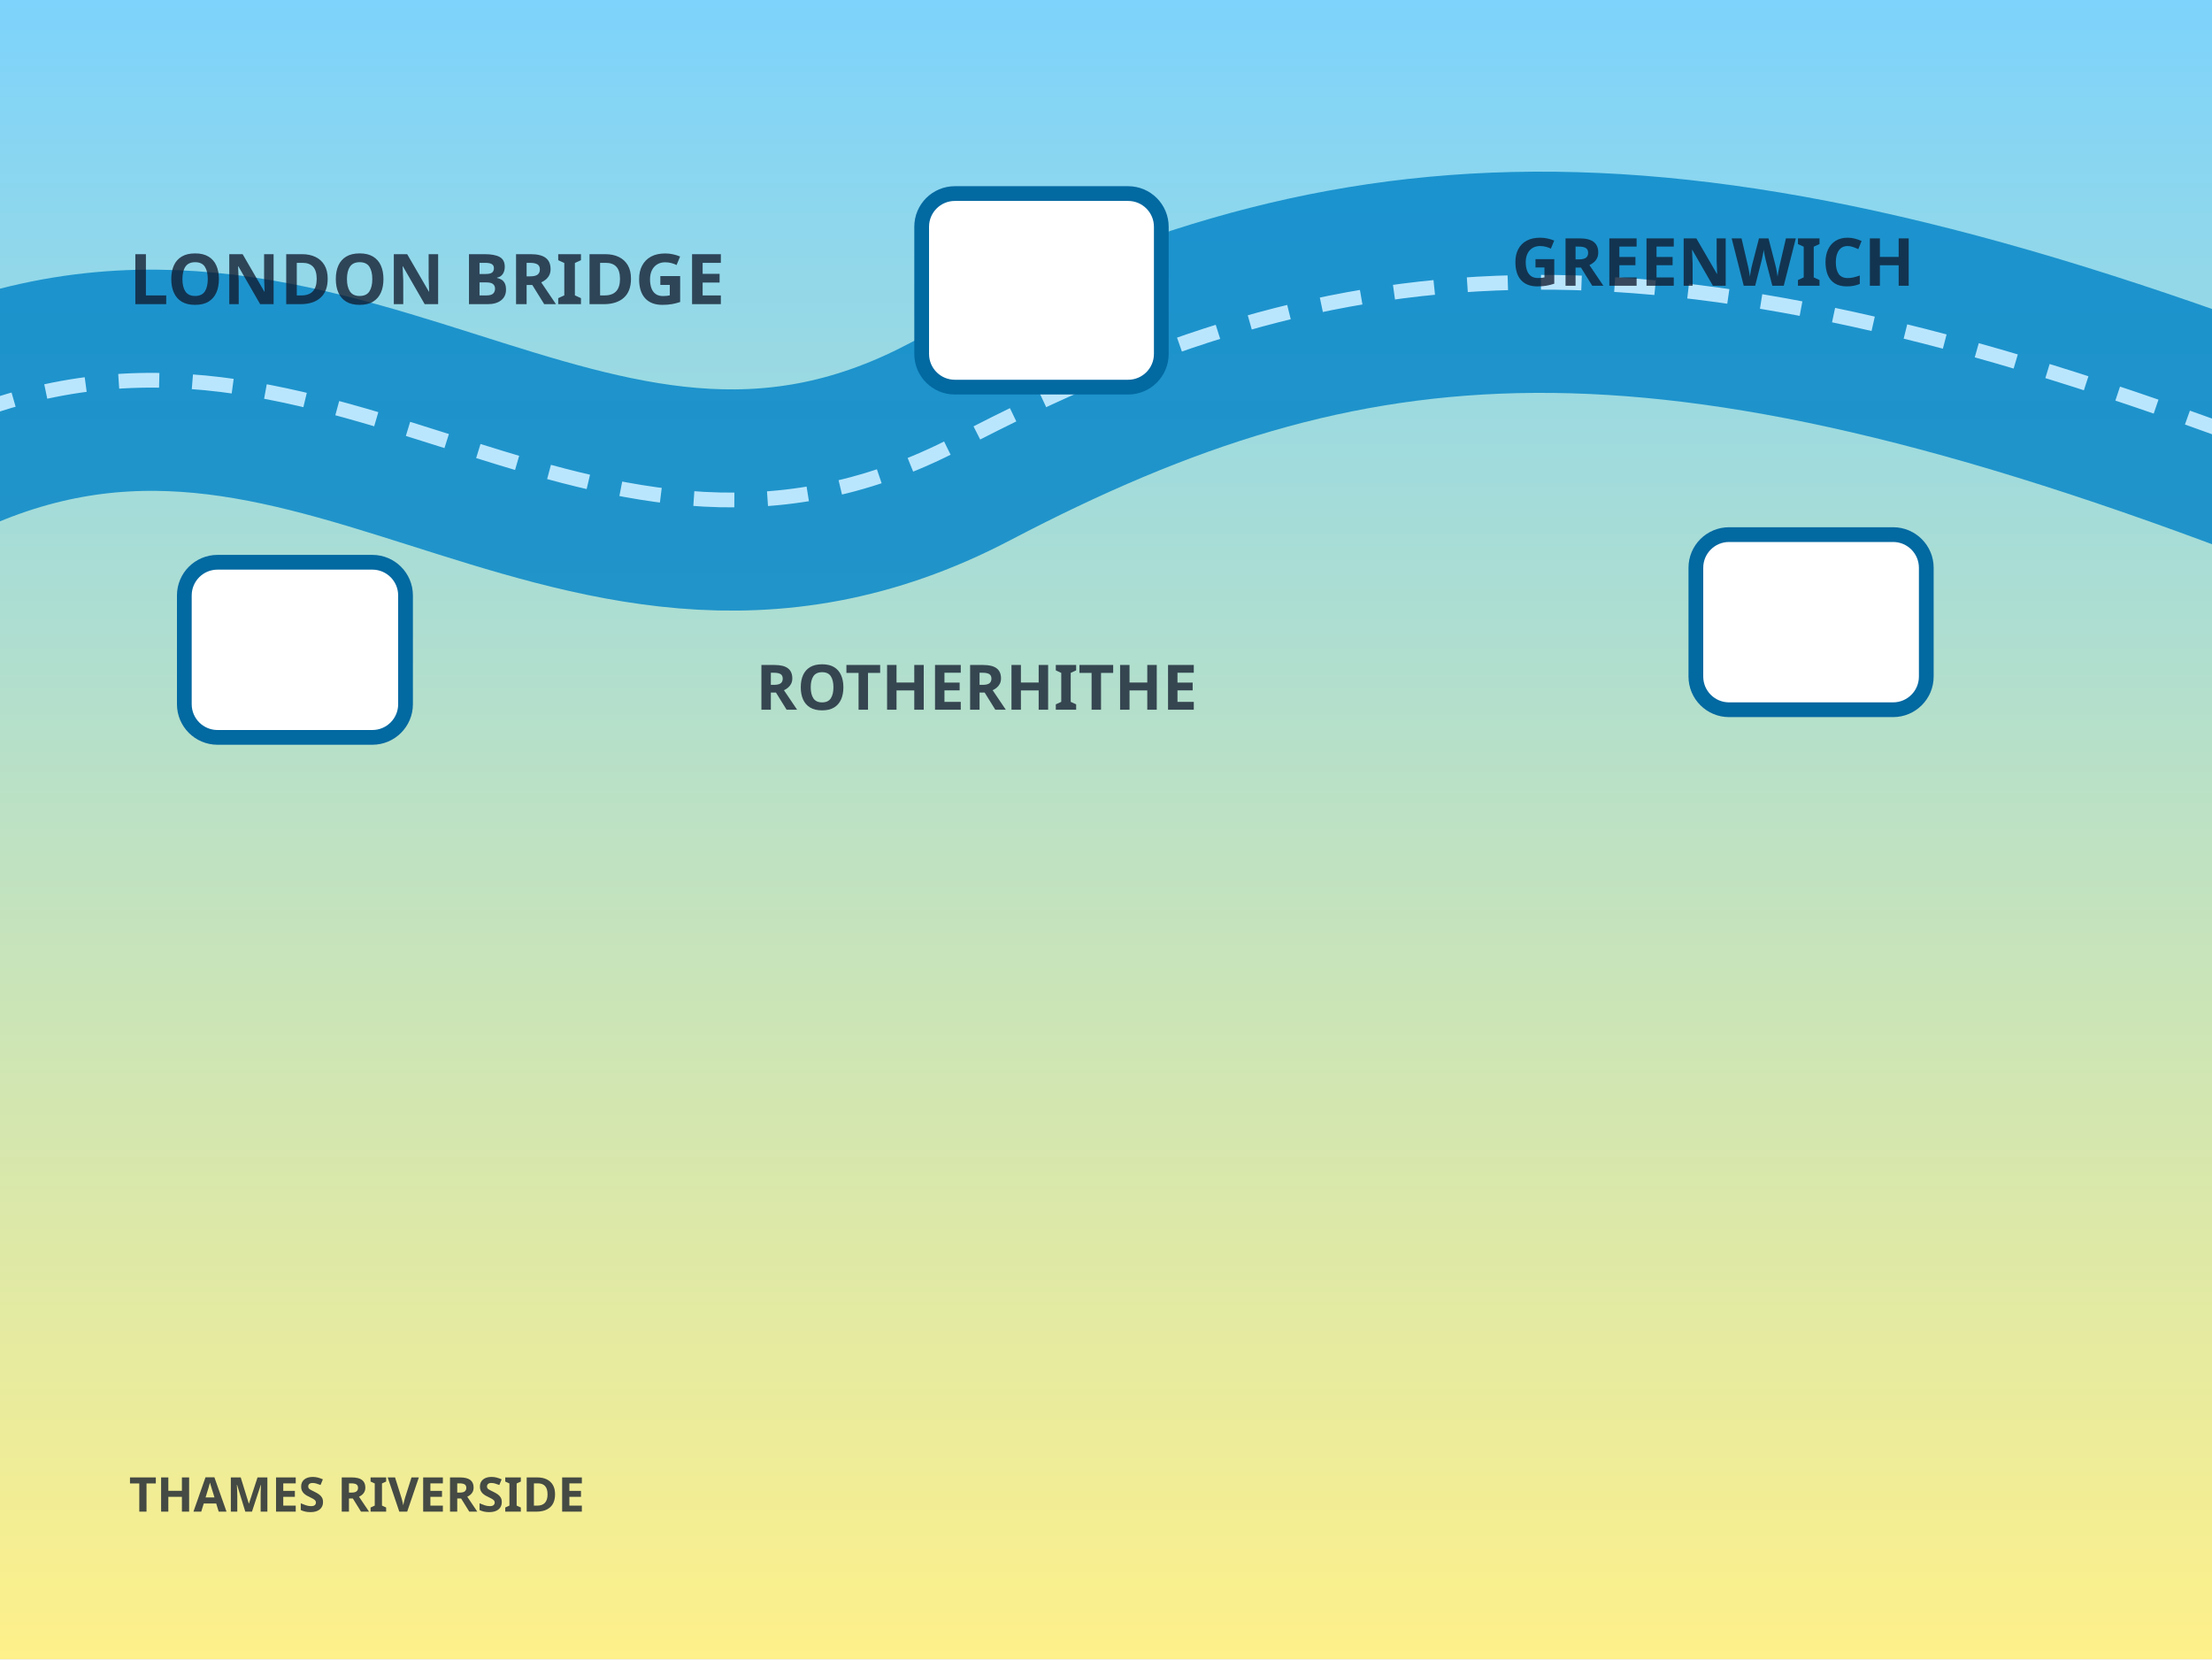
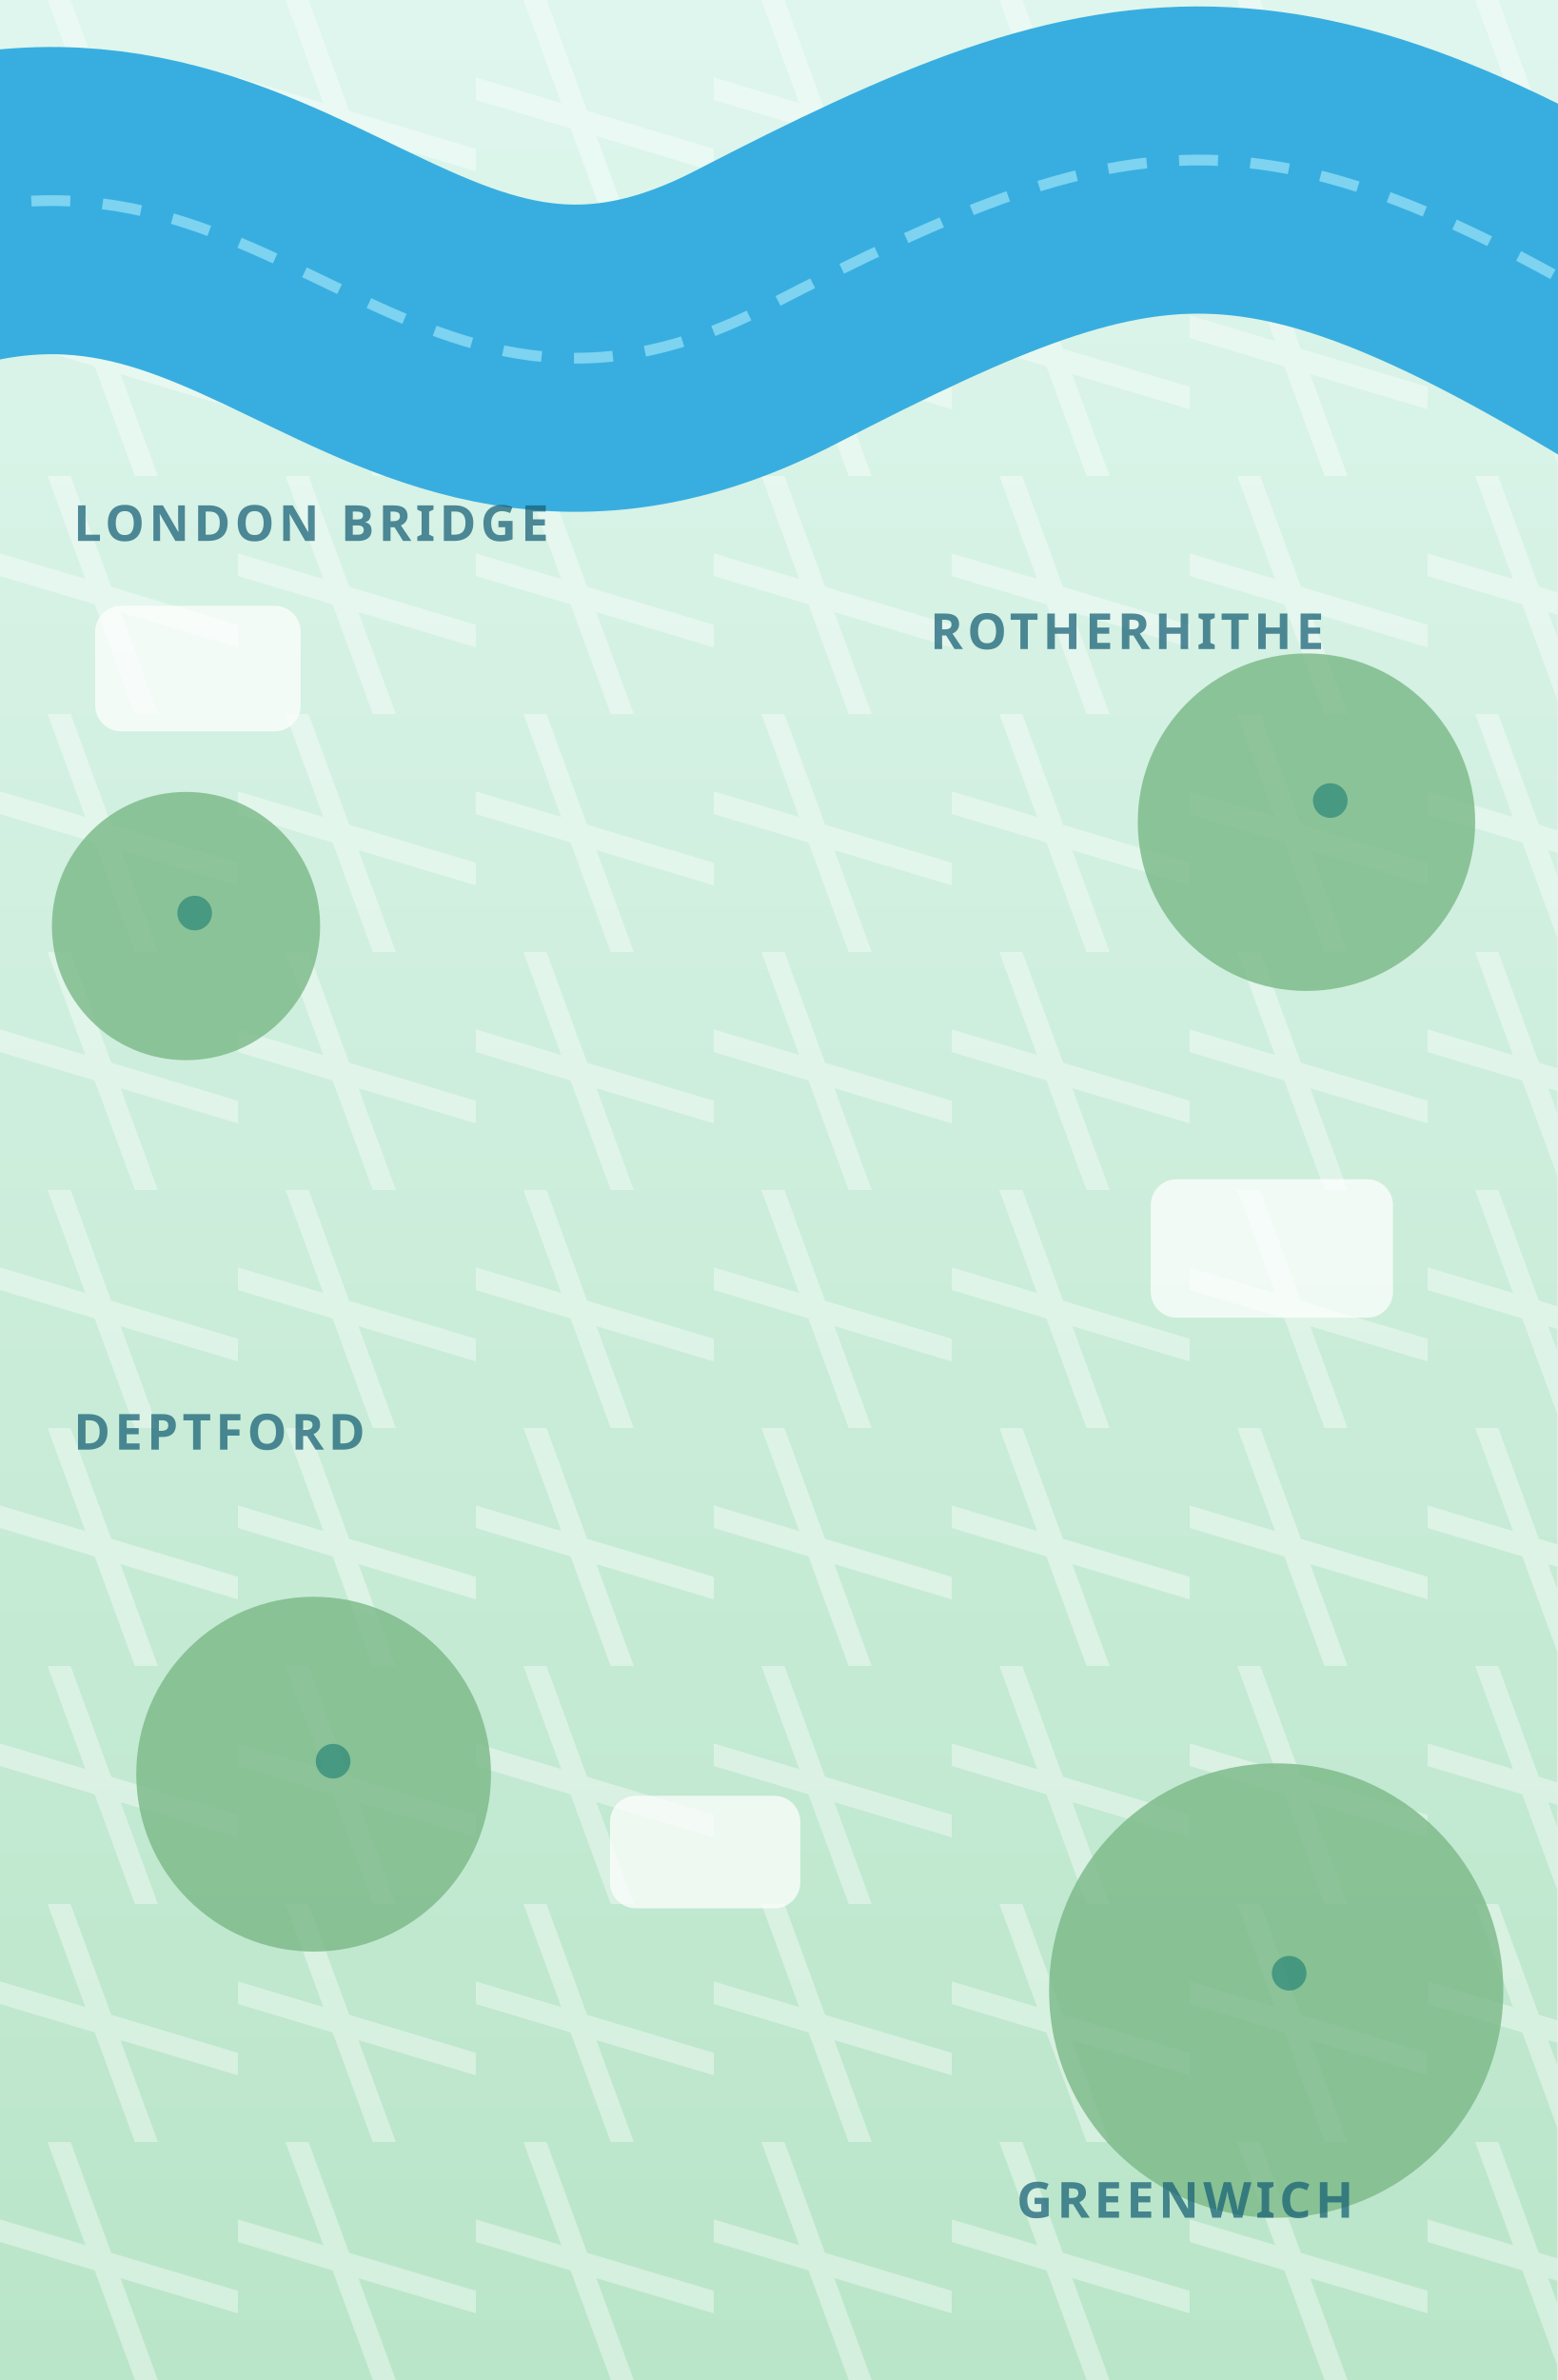
- <svg xmlns="http://www.w3.org/2000/svg" viewBox="0 0 1200 900">
+ <svg xmlns="http://www.w3.org/2000/svg" viewBox="0 0 720 1100">
  <defs>
-     <linearGradient id="g" x2="0" y2="1">
-       <stop stop-color="#7dd3fc" />
-       <stop offset="1" stop-color="#fef08a" />
+     <linearGradient id="land" x2="0" y2="1">
+       <stop stop-color="#dff6ee" />
+       <stop offset="1" stop-color="#b9e5c8" />
+       <stop offset="1" stop-color="#f6dda1" />
    </linearGradient>
+     <pattern id="streets" width="110" height="110" patternUnits="userSpaceOnUse">
+       <path d="M-20 35L130 80M20-20L75 130" stroke="#fff" stroke-width="10" opacity=".38" />
+     </pattern>
  </defs>
-   <rect width="1200" height="900" fill="url(#g)" />
-   <path d="M-50 240 C170 125 310 350 520 240 S900 115 1250 250" fill="none" stroke="#0284c7" stroke-width="120" opacity=".82" />
-   <path d="M-50 240 C170 125 310 350 520 240 S900 115 1250 250" fill="none" stroke="#bae6fd" stroke-width="8" stroke-dasharray="22 18" />
-   <g fill="#0f172a" font-family="system-ui" font-weight="800" opacity=".76">
-     <text x="70" y="165" font-size="38">LONDON BRIDGE</text>
-     <text x="410" y="385" font-size="34">ROTHERHITHE</text>
-     <text x="820" y="155" font-size="36">GREENWICH</text>
-     <text x="70" y="820" font-size="26">THAMES RIVERSIDE</text>
+   <rect width="720" height="1100" fill="url(#land)" />
+   <rect width="720" height="1100" fill="url(#streets)" />
+   <path d="M-80 120C120 20 176 234 354 142S590 42 800 176" fill="none" stroke="#38aee0" stroke-width="142" />
+   <path d="M-80 120C120 20 176 234 354 142S590 42 800 176" fill="none" stroke="#8edcf4" stroke-width="5" stroke-dasharray="18 15" opacity=".8" />
+   <g fill="#79b886" opacity=".8">
+     <circle cx="86" cy="428" r="62" />
+     <circle cx="604" cy="380" r="78" />
+     <circle cx="145" cy="820" r="82" />
+     <circle cx="590" cy="920" r="105" />
  </g>
-   <g fill="#fff" stroke="#0369a1" stroke-width="8">
-     <rect x="100" y="305" width="120" height="95" rx="18" />
-     <rect x="500" y="105" width="130" height="105" rx="18" />
-     <rect x="920" y="290" width="125" height="95" rx="18" />
+   <g fill="#fff" opacity=".72">
+     <rect x="44" y="280" width="95" height="58" rx="12" />
+     <rect x="532" y="545" width="112" height="64" rx="12" />
+     <rect x="282" y="830" width="88" height="52" rx="12" />
+   </g>
+   <g fill="#155e75" font-family="system-ui,sans-serif" font-weight="800" font-size="23" letter-spacing="2" opacity=".72">
+     <text x="34" y="250">LONDON BRIDGE</text>
+     <text x="430" y="300">ROTHERHITHE</text>
+     <text x="34" y="670">DEPTFORD</text>
+     <text x="470" y="1025">GREENWICH</text>
+   </g>
+   <g fill="#0f766e" opacity=".55">
+     <circle cx="90" cy="422" r="8" />
+     <circle cx="615" cy="370" r="8" />
+     <circle cx="154" cy="814" r="8" />
+     <circle cx="596" cy="912" r="8" />
  </g>
</svg>
